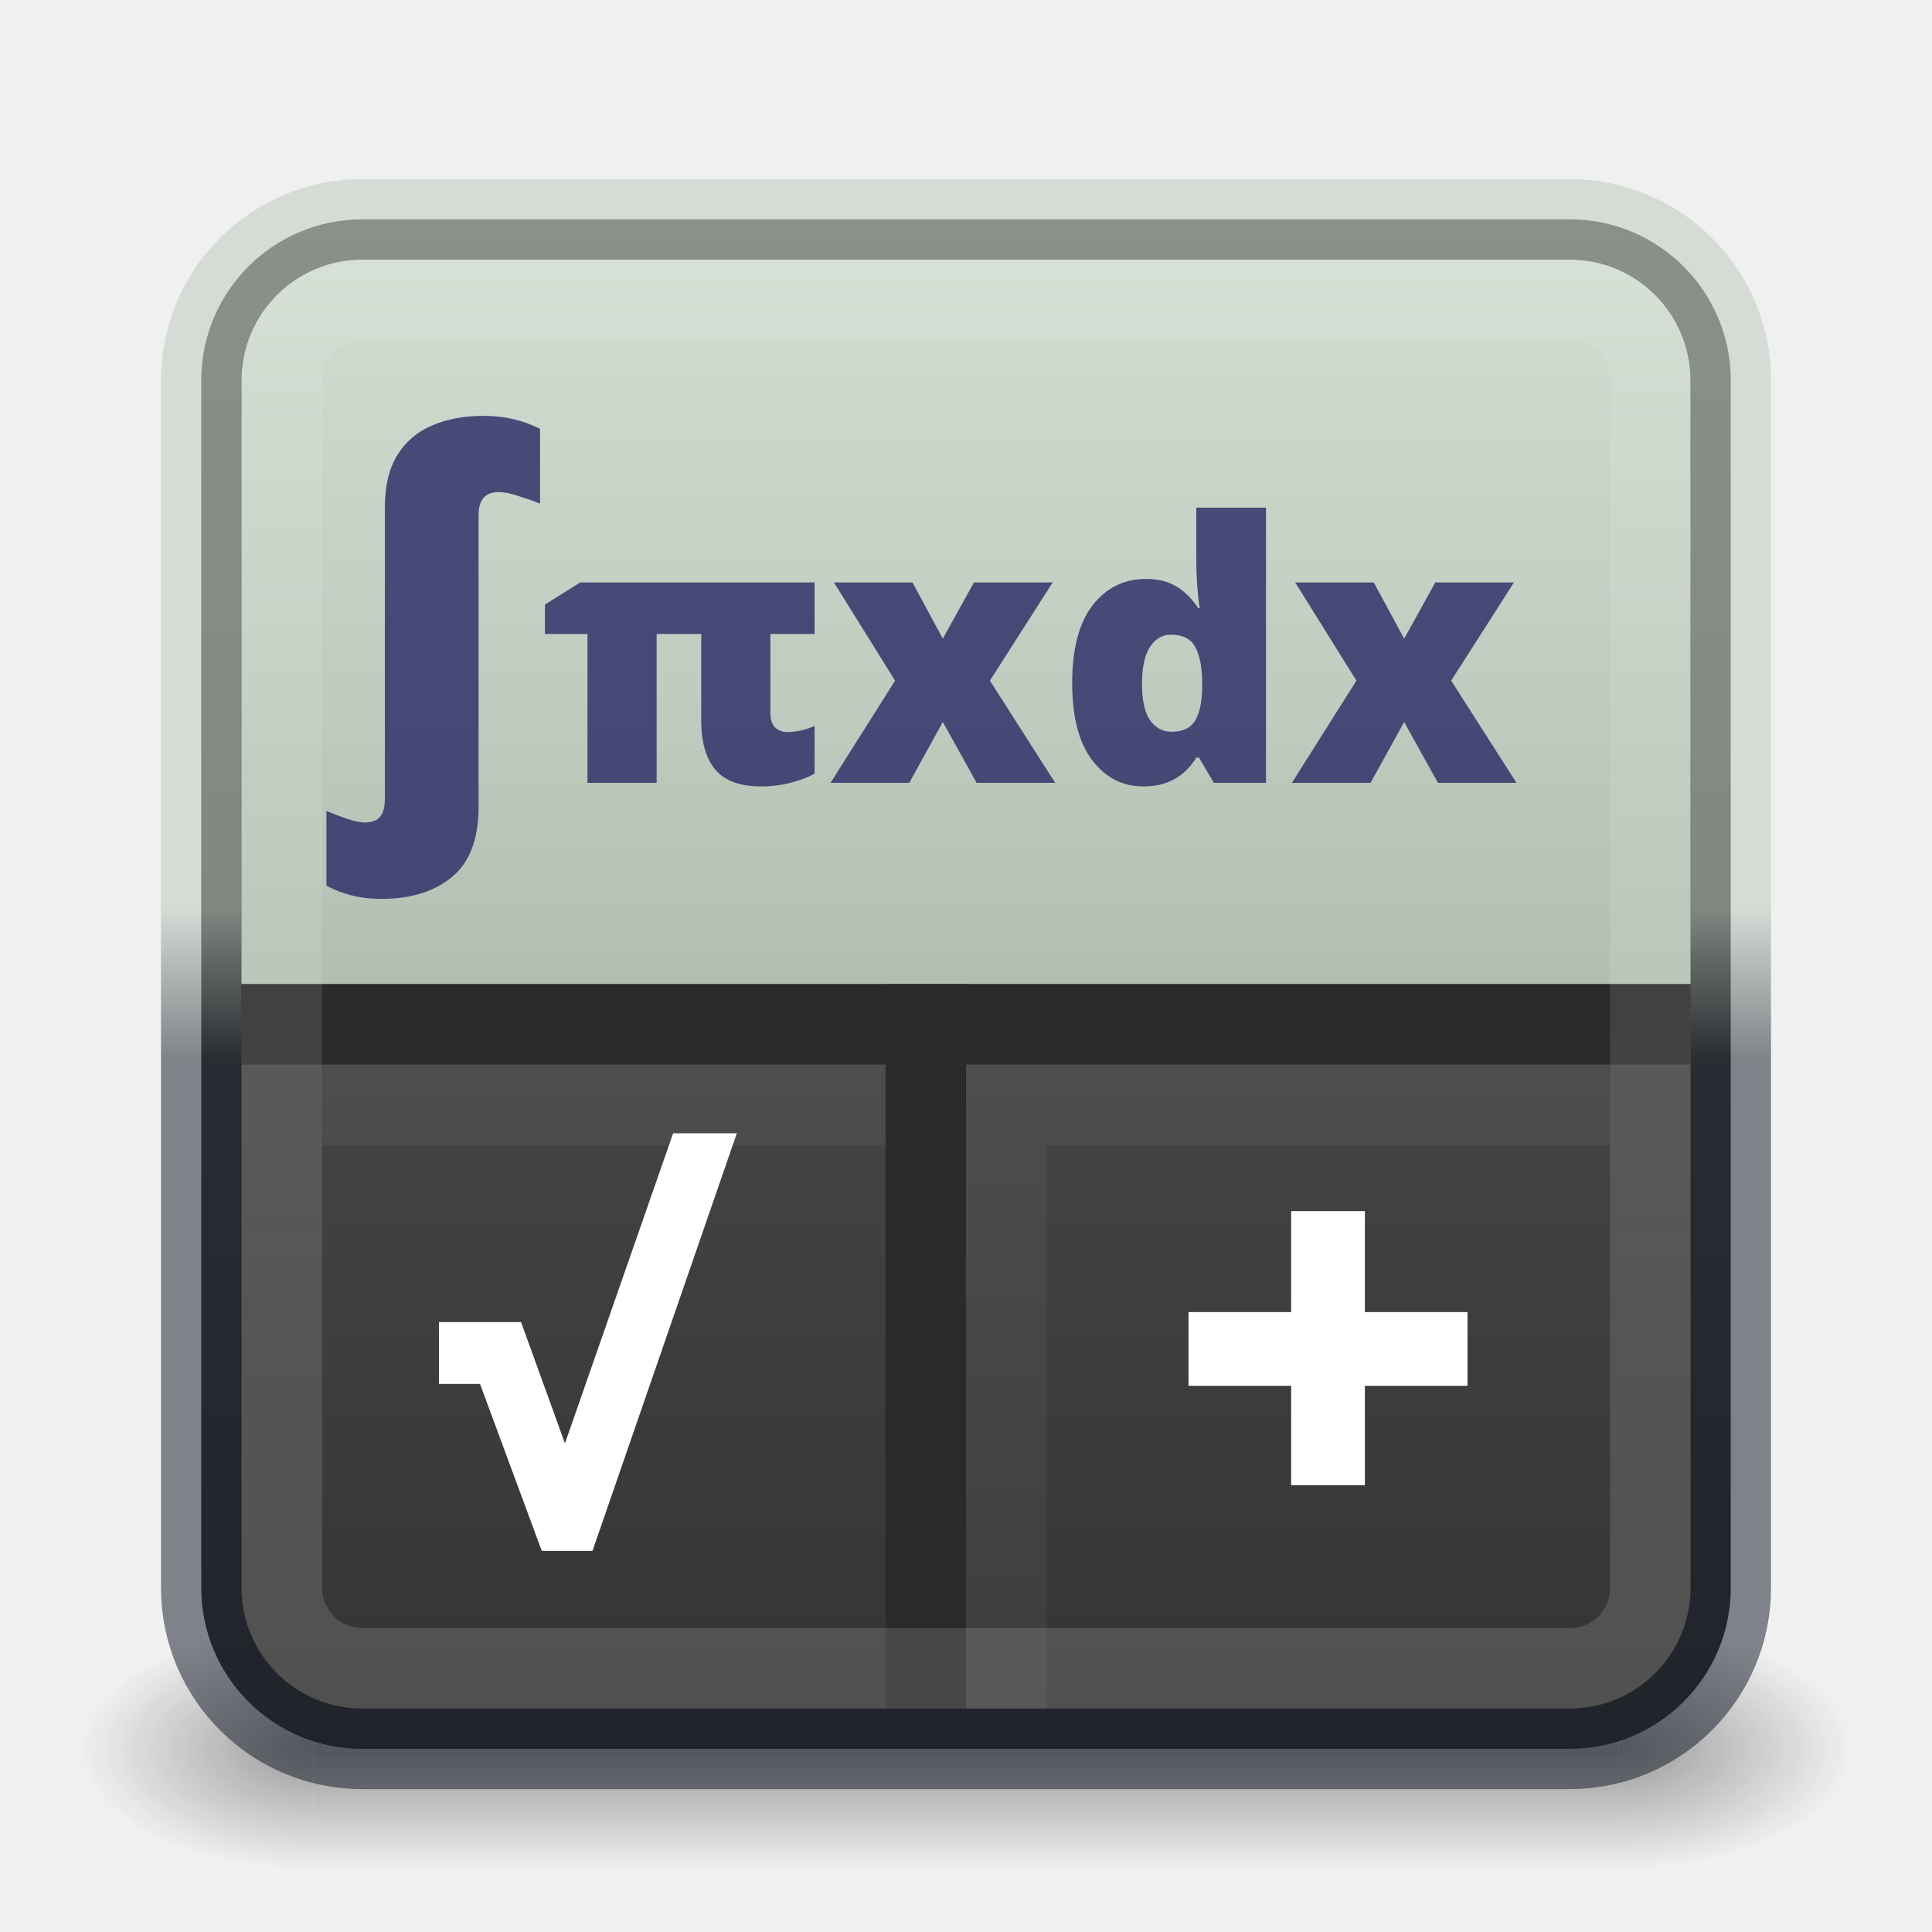
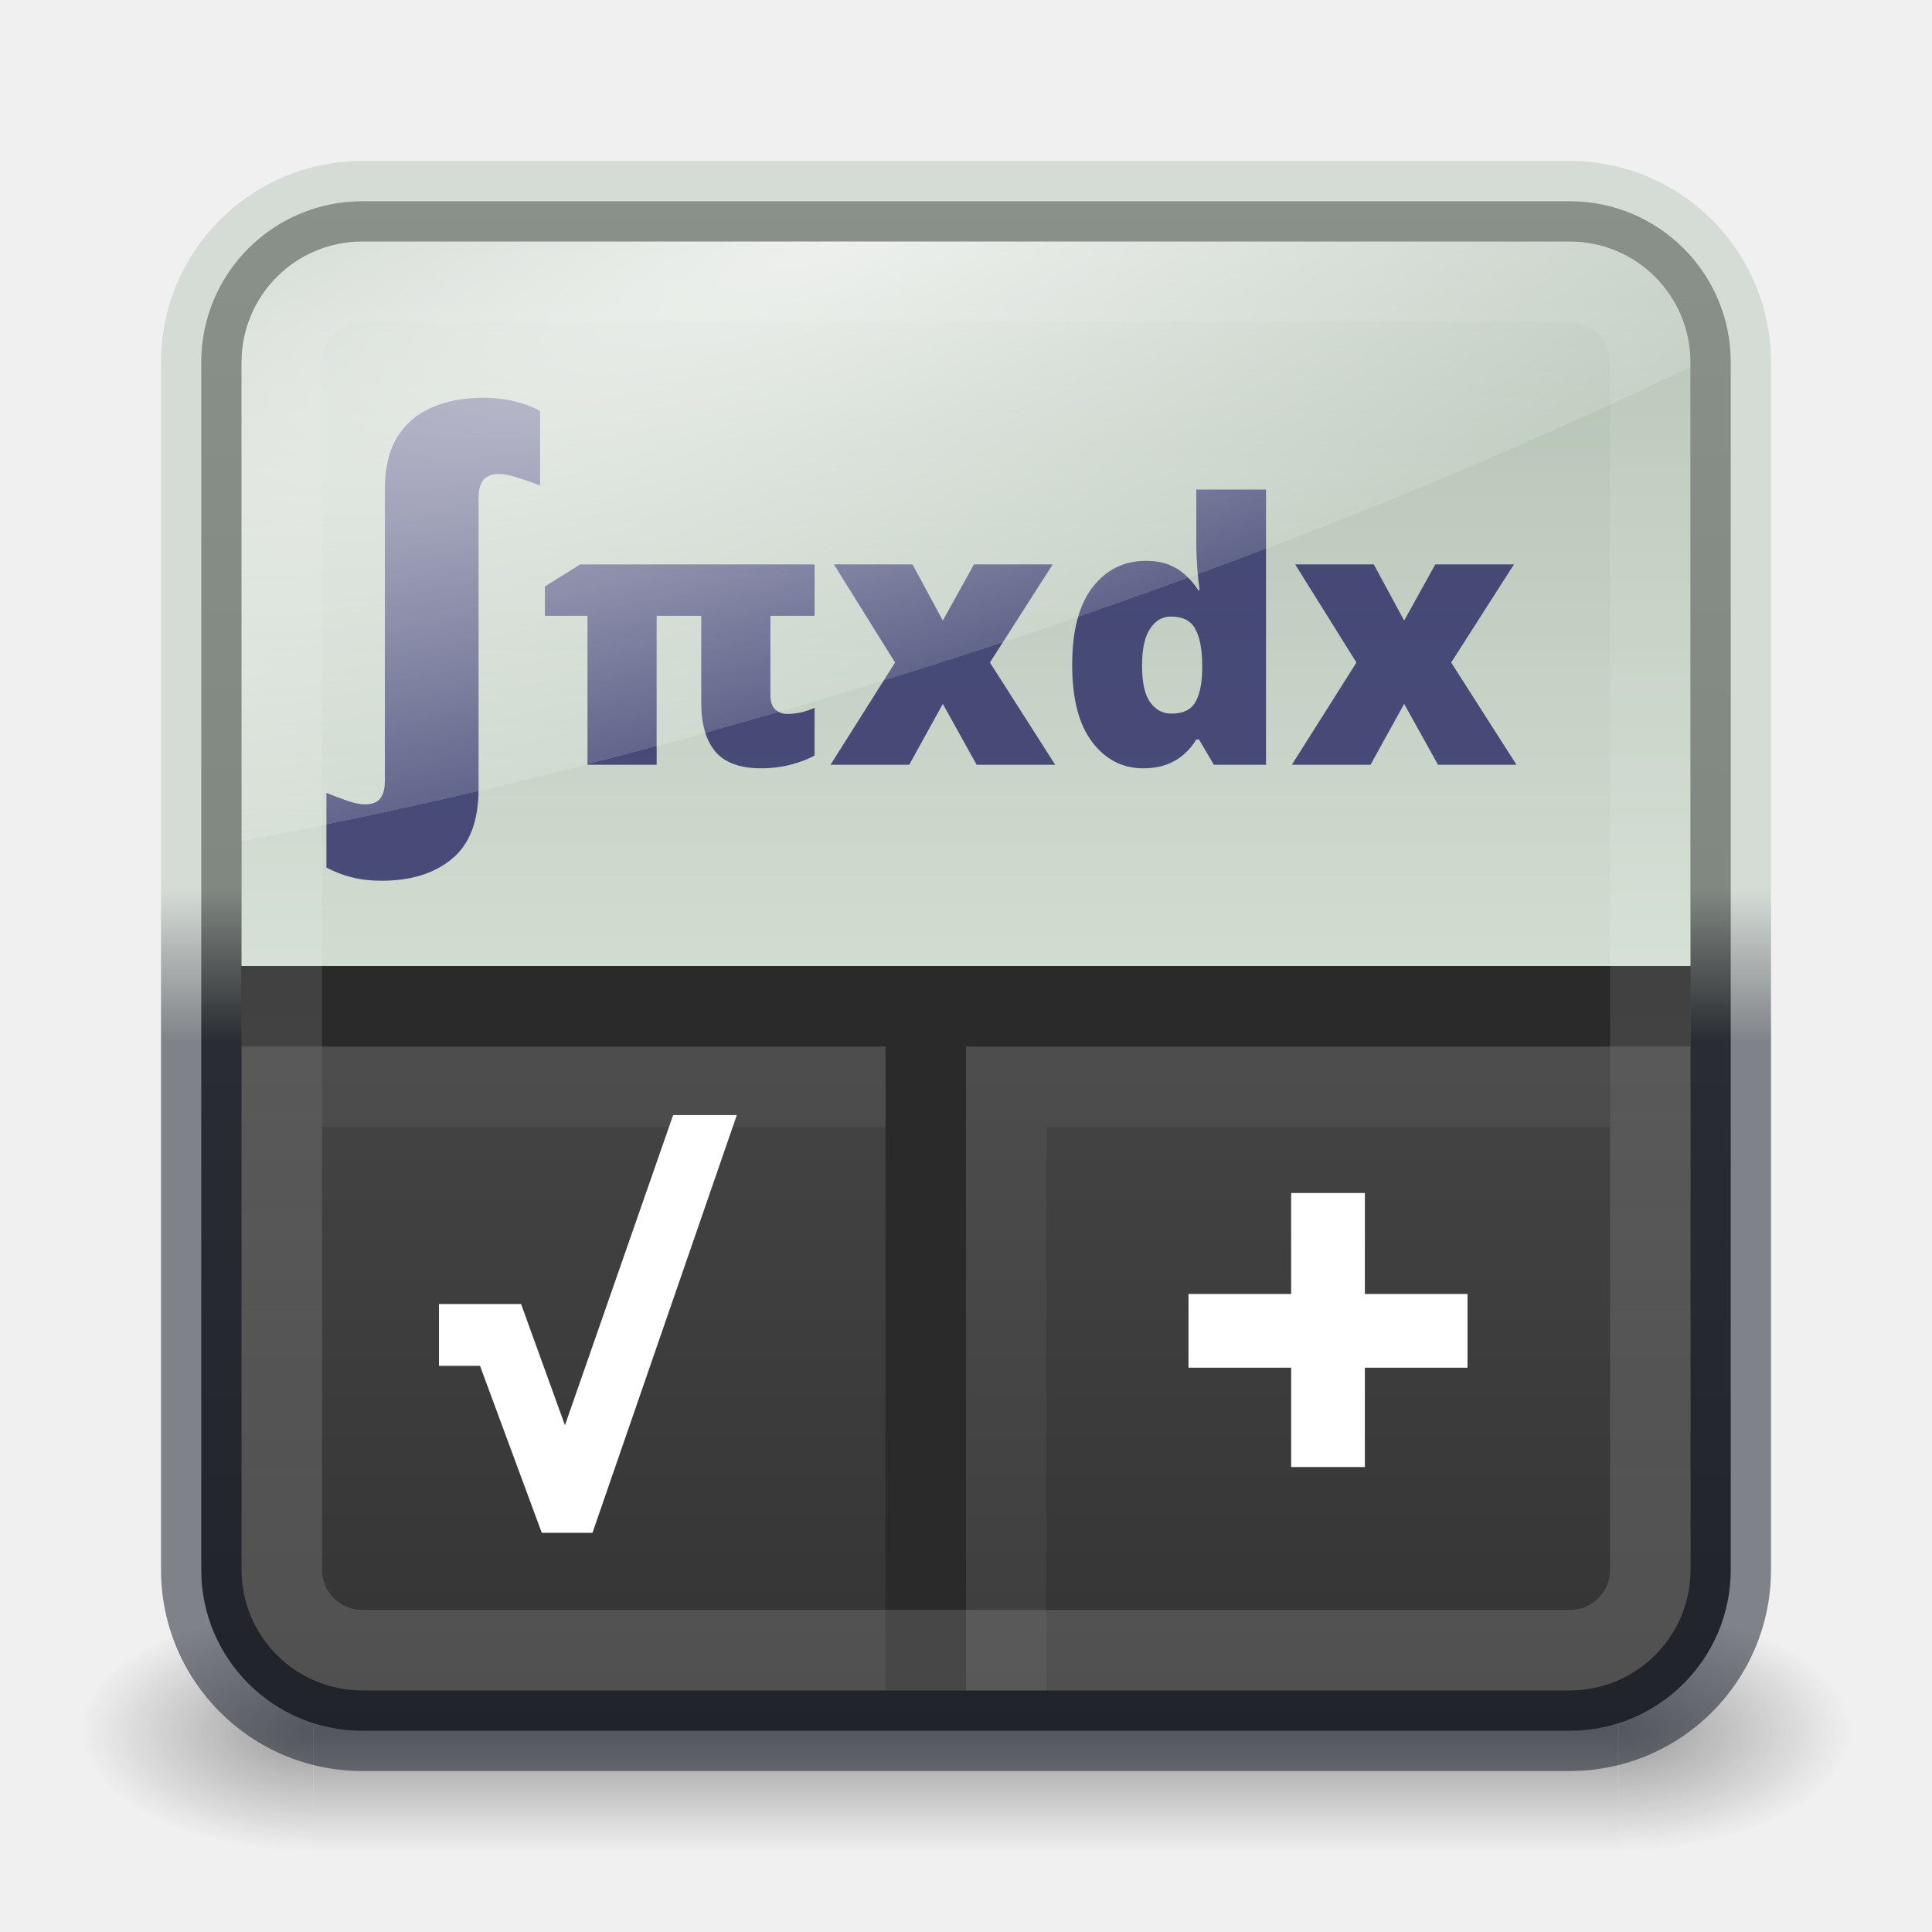
<svg xmlns="http://www.w3.org/2000/svg" width="24" height="24" viewBox="0 0 24 24" fill="none">
  <g opacity="0.4">
-     <path d="M23 20.225H20.105V23.225H23V20.225Z" fill="url(#paint0_radial_856_301)" />
-     <path d="M1 23.225H3.895V20.225H1V23.225Z" fill="url(#paint1_radial_856_301)" />
-     <path d="M20.105 20.225H3.895V23.225H20.105V20.225Z" fill="url(#paint2_linear_856_301)" />
+     <path d="M23 20H20.105V23H23V20Z" fill="url(#paint0_radial_856_301)" />
+     <path d="M1 23H3.895V20H1V23Z" fill="url(#paint1_radial_856_301)" />
+     <path d="M20.105 20H3.895V23H20.105V20Z" fill="url(#paint2_linear_856_301)" />
  </g>
-   <path d="M19.5 2.725H4.5C3.395 2.725 2.5 3.62 2.5 4.725V19.725C2.5 20.829 3.395 21.725 4.5 21.725H19.5C20.605 21.725 21.5 20.829 21.5 19.725V4.725C21.5 3.62 20.605 2.725 19.5 2.725Z" fill="url(#paint3_linear_856_301)" stroke="url(#paint4_linear_856_301)" stroke-opacity="0.5" stroke-width="1" />
-   <path d="M3 4.725C3 3.897 3.672 3.225 4.5 3.225H19.5C20.328 3.225 21 3.897 21 4.725V12.225H3V4.725Z" fill="url(#paint5_linear_856_301)" />
-   <path fill-rule="evenodd" clip-rule="evenodd" d="M21 13.225H3V12.225H21V13.225Z" fill="#2A2A2A" />
-   <path fill-rule="evenodd" clip-rule="evenodd" d="M11 21.225V12.225H12V21.225H11Z" fill="#2A2A2A" />
-   <path fill-rule="evenodd" clip-rule="evenodd" d="M13 14.225H20V13.225H12V21.225H13V14.225Z" fill="white" fill-opacity="0.05" />
+   <path d="M19.5 2.5H4.5C3.395 2.5 2.5 3.395 2.5 4.5V19.5C2.5 20.605 3.395 21.5 4.5 21.5H19.5C20.605 21.5 21.5 20.605 21.5 19.5V4.5C21.5 3.395 20.605 2.5 19.5 2.5Z" fill="url(#paint3_linear_856_301)" />
+   <path fill-rule="evenodd" clip-rule="evenodd" d="M4.5 3C3.672 3 3 3.672 3 4.5V19.5C3 20.328 3.672 21 4.5 21H19.5C20.328 21 21 20.328 21 19.5V4.5C21 3.672 20.328 3 19.5 3H4.5ZM2 4.5C2 3.119 3.119 2 4.5 2H19.5C20.881 2 22 3.119 22 4.5V19.5C22 20.881 20.881 22 19.5 22H4.5C3.119 22 2 20.881 2 19.5V4.5Z" fill="url(#paint4_linear_856_301)" fill-opacity="0.5" />
+   <path d="M3 4.5C3 3.672 3.672 3 4.5 3H19.5C20.328 3 21 3.672 21 4.5V12H3V4.5Z" fill="url(#paint5_linear_856_301)" />
+   <path fill-rule="evenodd" clip-rule="evenodd" d="M21 13H3V12H21V13Z" fill="#2A2A2A" />
+   <path fill-rule="evenodd" clip-rule="evenodd" d="M11 21V12H12V21H11Z" fill="#2A2A2A" />
+   <path fill-rule="evenodd" clip-rule="evenodd" d="M13 14H20V13H12V21H13V14Z" fill="white" fill-opacity="0.05" />
  <g opacity="0.8">
-     <path d="M4.74 11.166C4.61 11.166 4.489 11.153 4.377 11.125C4.266 11.098 4.158 11.057 4.055 11.002V10.074C4.143 10.111 4.23 10.144 4.316 10.173C4.404 10.203 4.475 10.217 4.53 10.217C4.623 10.217 4.689 10.192 4.726 10.141C4.763 10.092 4.781 10.02 4.781 9.924V6.306C4.781 6.038 4.832 5.822 4.934 5.656C5.037 5.488 5.181 5.365 5.364 5.287C5.548 5.206 5.762 5.166 6.006 5.166C6.141 5.166 6.265 5.18 6.378 5.207C6.491 5.233 6.602 5.273 6.709 5.328V6.256C6.619 6.221 6.528 6.189 6.434 6.16C6.342 6.128 6.261 6.113 6.191 6.113C6.138 6.113 6.093 6.123 6.056 6.145C6.019 6.164 5.99 6.197 5.971 6.242C5.953 6.285 5.945 6.342 5.945 6.414V10.024C5.945 10.424 5.834 10.714 5.614 10.894C5.395 11.076 5.104 11.166 4.74 11.166Z" fill="#272863" />
-     <path d="M9.779 9.094C9.829 9.094 9.885 9.088 9.948 9.075C10.012 9.06 10.07 9.041 10.119 9.017V9.609C10.05 9.651 9.955 9.688 9.834 9.721C9.714 9.753 9.587 9.769 9.454 9.769C9.191 9.769 9.002 9.699 8.885 9.56C8.769 9.42 8.711 9.217 8.711 8.952V7.875H8.157V9.725H7.298V7.875H6.769V7.51L7.208 7.235H10.119V7.875H9.57V8.857C9.57 8.942 9.591 9.003 9.632 9.039C9.673 9.076 9.722 9.094 9.779 9.094Z" fill="#272863" />
-     <path d="M11.119 8.455L10.359 7.235H11.335L11.712 7.934L12.099 7.235H13.077L12.297 8.455L13.108 9.725H12.132L11.712 8.969L11.295 9.725H10.317L11.119 8.455Z" fill="#272863" />
-     <path d="M14.2 9.769C13.943 9.769 13.732 9.66 13.567 9.442C13.401 9.223 13.319 8.904 13.319 8.484C13.319 8.059 13.404 7.737 13.573 7.519C13.743 7.301 13.963 7.192 14.233 7.192C14.344 7.192 14.44 7.208 14.521 7.24C14.601 7.272 14.671 7.316 14.729 7.372C14.789 7.426 14.841 7.487 14.885 7.556H14.903C14.893 7.493 14.883 7.407 14.874 7.297C14.866 7.186 14.861 7.077 14.861 6.972V6.306H15.727V9.725H15.079L14.894 9.411H14.861C14.822 9.477 14.772 9.537 14.712 9.591C14.653 9.645 14.581 9.688 14.496 9.721C14.413 9.753 14.314 9.769 14.2 9.769ZM14.551 9.09C14.689 9.09 14.786 9.047 14.841 8.96C14.898 8.872 14.929 8.739 14.934 8.56V8.492C14.934 8.296 14.906 8.146 14.85 8.042C14.796 7.936 14.693 7.884 14.543 7.884C14.44 7.884 14.355 7.933 14.288 8.033C14.22 8.133 14.187 8.287 14.187 8.497C14.187 8.703 14.22 8.854 14.288 8.949C14.356 9.043 14.444 9.09 14.551 9.09Z" fill="#272863" />
-     <path d="M16.85 8.455L16.089 7.235H17.065L17.443 7.934L17.83 7.235H18.807L18.027 8.455L18.838 9.725H17.863L17.443 8.969L17.025 9.725H16.048L16.85 8.455Z" fill="#272863" />
+     <path d="M4.74 10.941C4.61 10.941 4.489 10.928 4.377 10.9C4.266 10.873 4.158 10.832 4.055 10.777V9.849C4.143 9.886 4.23 9.919 4.316 9.948C4.404 9.978 4.475 9.992 4.53 9.992C4.623 9.992 4.689 9.967 4.726 9.916C4.763 9.867 4.781 9.795 4.781 9.699V6.081C4.781 5.813 4.832 5.597 4.934 5.431C5.037 5.263 5.181 5.14 5.364 5.062C5.548 4.981 5.762 4.941 6.006 4.941C6.141 4.941 6.265 4.955 6.378 4.982C6.491 5.008 6.602 5.048 6.709 5.103V6.031C6.619 5.996 6.528 5.964 6.434 5.935C6.342 5.903 6.261 5.888 6.191 5.888C6.138 5.888 6.093 5.898 6.056 5.92C6.019 5.939 5.99 5.972 5.971 6.017C5.953 6.06 5.945 6.117 5.945 6.189V9.799C5.945 10.199 5.834 10.489 5.614 10.669C5.395 10.851 5.104 10.941 4.74 10.941Z" fill="#272863" />
+     <path d="M9.779 8.869C9.829 8.869 9.885 8.863 9.948 8.85C10.012 8.835 10.07 8.816 10.119 8.792V9.384C10.05 9.426 9.955 9.463 9.834 9.496C9.714 9.528 9.587 9.544 9.454 9.544C9.191 9.544 9.002 9.474 8.885 9.335C8.769 9.195 8.711 8.992 8.711 8.727V7.65H8.157V9.5H7.298V7.65H6.769V7.285L7.208 7.011H10.119V7.65H9.57V8.632C9.57 8.717 9.591 8.778 9.632 8.814C9.673 8.851 9.722 8.869 9.779 8.869Z" fill="#272863" />
+     <path d="M11.119 8.23L10.359 7.011H11.335L11.712 7.709L12.099 7.011H13.077L12.297 8.23L13.108 9.5H12.132L11.712 8.744L11.295 9.5H10.317L11.119 8.23Z" fill="#272863" />
+     <path d="M14.2 9.544C13.943 9.544 13.732 9.435 13.567 9.217C13.401 8.998 13.319 8.679 13.319 8.259C13.319 7.834 13.404 7.512 13.573 7.294C13.743 7.076 13.963 6.967 14.233 6.967C14.344 6.967 14.44 6.983 14.521 7.015C14.601 7.047 14.671 7.091 14.729 7.147C14.789 7.201 14.841 7.262 14.885 7.331H14.903C14.893 7.268 14.883 7.182 14.874 7.072C14.866 6.961 14.861 6.852 14.861 6.747V6.081H15.727V9.5H15.079L14.894 9.186H14.861C14.822 9.252 14.772 9.312 14.712 9.366C14.653 9.42 14.581 9.463 14.496 9.496C14.413 9.528 14.314 9.544 14.2 9.544ZM14.551 8.865C14.689 8.865 14.786 8.822 14.841 8.735C14.898 8.647 14.929 8.514 14.934 8.335V8.267C14.934 8.071 14.906 7.921 14.85 7.817C14.796 7.711 14.693 7.659 14.543 7.659C14.44 7.659 14.355 7.708 14.288 7.808C14.22 7.908 14.187 8.062 14.187 8.272C14.187 8.478 14.22 8.629 14.288 8.724C14.356 8.818 14.444 8.865 14.551 8.865Z" fill="#272863" />
+     <path d="M16.85 8.23L16.089 7.011H17.065L17.443 7.709L17.83 7.011H18.807L18.027 8.23L18.838 9.5H17.863L17.443 8.744L17.025 9.5H16.048L16.85 8.23Z" fill="#272863" />
  </g>
-   <path fill-rule="evenodd" clip-rule="evenodd" d="M11 14.225L4 14.225V13.225L11 13.225V14.225Z" fill="white" fill-opacity="0.05" />
-   <path d="M6.73 19.266L5.963 17.192H5.453V16.424H6.473L7.018 17.93L8.362 14.078H9.153L7.36 19.266H6.73Z" fill="white" />
-   <path d="M16.955 16.299H18.23V17.215H16.955V18.449H16.039V17.215H14.764V16.299H16.039V15.045H16.955V16.299Z" fill="white" />
-   <path opacity="0.35" d="M19.501 3.724H4.501C3.949 3.724 3.501 4.171 3.501 4.724V19.724C3.501 20.276 3.949 20.724 4.501 20.724H19.501C20.053 20.724 20.501 20.276 20.501 19.724V4.724C20.501 4.171 20.053 3.724 19.501 3.724Z" stroke="url(#paint6_linear_856_301)" stroke-linecap="round" stroke-linejoin="round" />
+   <path d="M3 4.5C3 3.672 3.672 3 4.5 3H19.5C20.328 3 21 3.672 21 4.5V12H3V4.5Z" fill="url(#paint6_radial_856_301)" fill-opacity="0.75" />
+   <path fill-rule="evenodd" clip-rule="evenodd" d="M11 14L4 14V13L11 13V14Z" fill="white" fill-opacity="0.05" />
+   <path d="M6.73 19.041L5.963 16.967H5.453V16.199H6.473L7.018 17.705L8.362 13.852H9.153L7.36 19.041H6.73Z" fill="white" />
+   <path d="M16.955 16.074H18.23V16.99H16.955V18.224H16.039V16.99H14.764V16.074H16.039V14.82H16.955V16.074Z" fill="white" />
+   <path opacity="0.35" d="M19.501 3.499H4.501C3.949 3.499 3.501 3.946 3.501 4.499V19.499C3.501 20.051 3.949 20.499 4.501 20.499H19.501C20.053 20.499 20.501 20.051 20.501 19.499V4.499C20.501 3.946 20.053 3.499 19.501 3.499Z" stroke="url(#paint7_linear_856_301)" stroke-linecap="round" stroke-linejoin="round" />
  <defs>
-     <radialGradient id="paint0_radial_856_301" cx="0" cy="0" r="1" gradientUnits="userSpaceOnUse" gradientTransform="translate(20.1012 21.725) scale(2.90022 1.5)">
+     <radialGradient id="paint0_radial_856_301" cx="0" cy="0" r="1" gradientUnits="userSpaceOnUse" gradientTransform="translate(20.1012 21.5) scale(2.90022 1.5)">
      <stop stop-color="#181818" />
      <stop offset="1" stop-color="#181818" stop-opacity="0" />
    </radialGradient>
-     <radialGradient id="paint1_radial_856_301" cx="0" cy="0" r="1" gradientUnits="userSpaceOnUse" gradientTransform="translate(3.89884 21.725) rotate(180) scale(2.90022 1.5)">
+     <radialGradient id="paint1_radial_856_301" cx="0" cy="0" r="1" gradientUnits="userSpaceOnUse" gradientTransform="translate(3.89884 21.5) rotate(180) scale(2.90022 1.5)">
      <stop stop-color="#181818" />
      <stop offset="1" stop-color="#181818" stop-opacity="0" />
    </radialGradient>
-     <linearGradient id="paint2_linear_856_301" x1="12.613" y1="23.237" x2="12.613" y2="20.225" gradientUnits="userSpaceOnUse">
+     <linearGradient id="paint2_linear_856_301" x1="12.613" y1="23.012" x2="12.613" y2="20" gradientUnits="userSpaceOnUse">
      <stop stop-color="#181818" stop-opacity="0" />
      <stop offset="0.5" stop-color="#181818" />
      <stop offset="1" stop-color="#181818" stop-opacity="0" />
    </linearGradient>
-     <linearGradient id="paint3_linear_856_301" x1="12" y1="2.712" x2="12" y2="21.723" gradientUnits="userSpaceOnUse">
+     <linearGradient id="paint3_linear_856_301" x1="12" y1="2.487" x2="12" y2="21.498" gradientUnits="userSpaceOnUse">
      <stop stop-color="#5A5A5A" />
      <stop offset="1" stop-color="#333333" />
    </linearGradient>
-     <linearGradient id="paint4_linear_856_301" x1="12" y1="2.725" x2="12" y2="21.725" gradientUnits="userSpaceOnUse">
+     <linearGradient id="paint4_linear_856_301" x1="12" y1="2.5" x2="12" y2="21.5" gradientUnits="userSpaceOnUse">
      <stop offset="0.45" stop-color="#B9C6B9" />
      <stop offset="0.55" stop-color="#0E141F" />
    </linearGradient>
-     <linearGradient id="paint5_linear_856_301" x1="10.324" y1="3.202" x2="10.324" y2="12.241" gradientUnits="userSpaceOnUse">
-       <stop stop-color="#DAE6DA" stop-opacity="0.941" />
-       <stop offset="1" stop-color="#B1BFB1" />
+     <linearGradient id="paint5_linear_856_301" x1="10.324" y1="2.977" x2="10.324" y2="12.017" gradientUnits="userSpaceOnUse">
+       <stop stop-color="#B1BFB1" />
+       <stop offset="1" stop-color="#DAE6DA" stop-opacity="0.941" />
    </linearGradient>
-     <linearGradient id="paint6_linear_856_301" x1="12.001" y1="4.225" x2="12.001" y2="20.225" gradientUnits="userSpaceOnUse">
+     <radialGradient id="paint6_radial_856_301" cx="0" cy="0" r="1" gradientUnits="userSpaceOnUse" gradientTransform="translate(10.3421 3) rotate(72.0904) scale(5.39124 20.734)">
+       <stop stop-color="white" />
+       <stop offset="1" stop-color="white" stop-opacity="0.2" />
+       <stop offset="1" stop-color="white" stop-opacity="0" />
+     </radialGradient>
+     <linearGradient id="paint7_linear_856_301" x1="12.001" y1="4" x2="12.001" y2="20" gradientUnits="userSpaceOnUse">
      <stop stop-color="white" stop-opacity="0.235" />
      <stop offset="1" stop-color="white" stop-opacity="0.392" />
    </linearGradient>
  </defs>
</svg>
